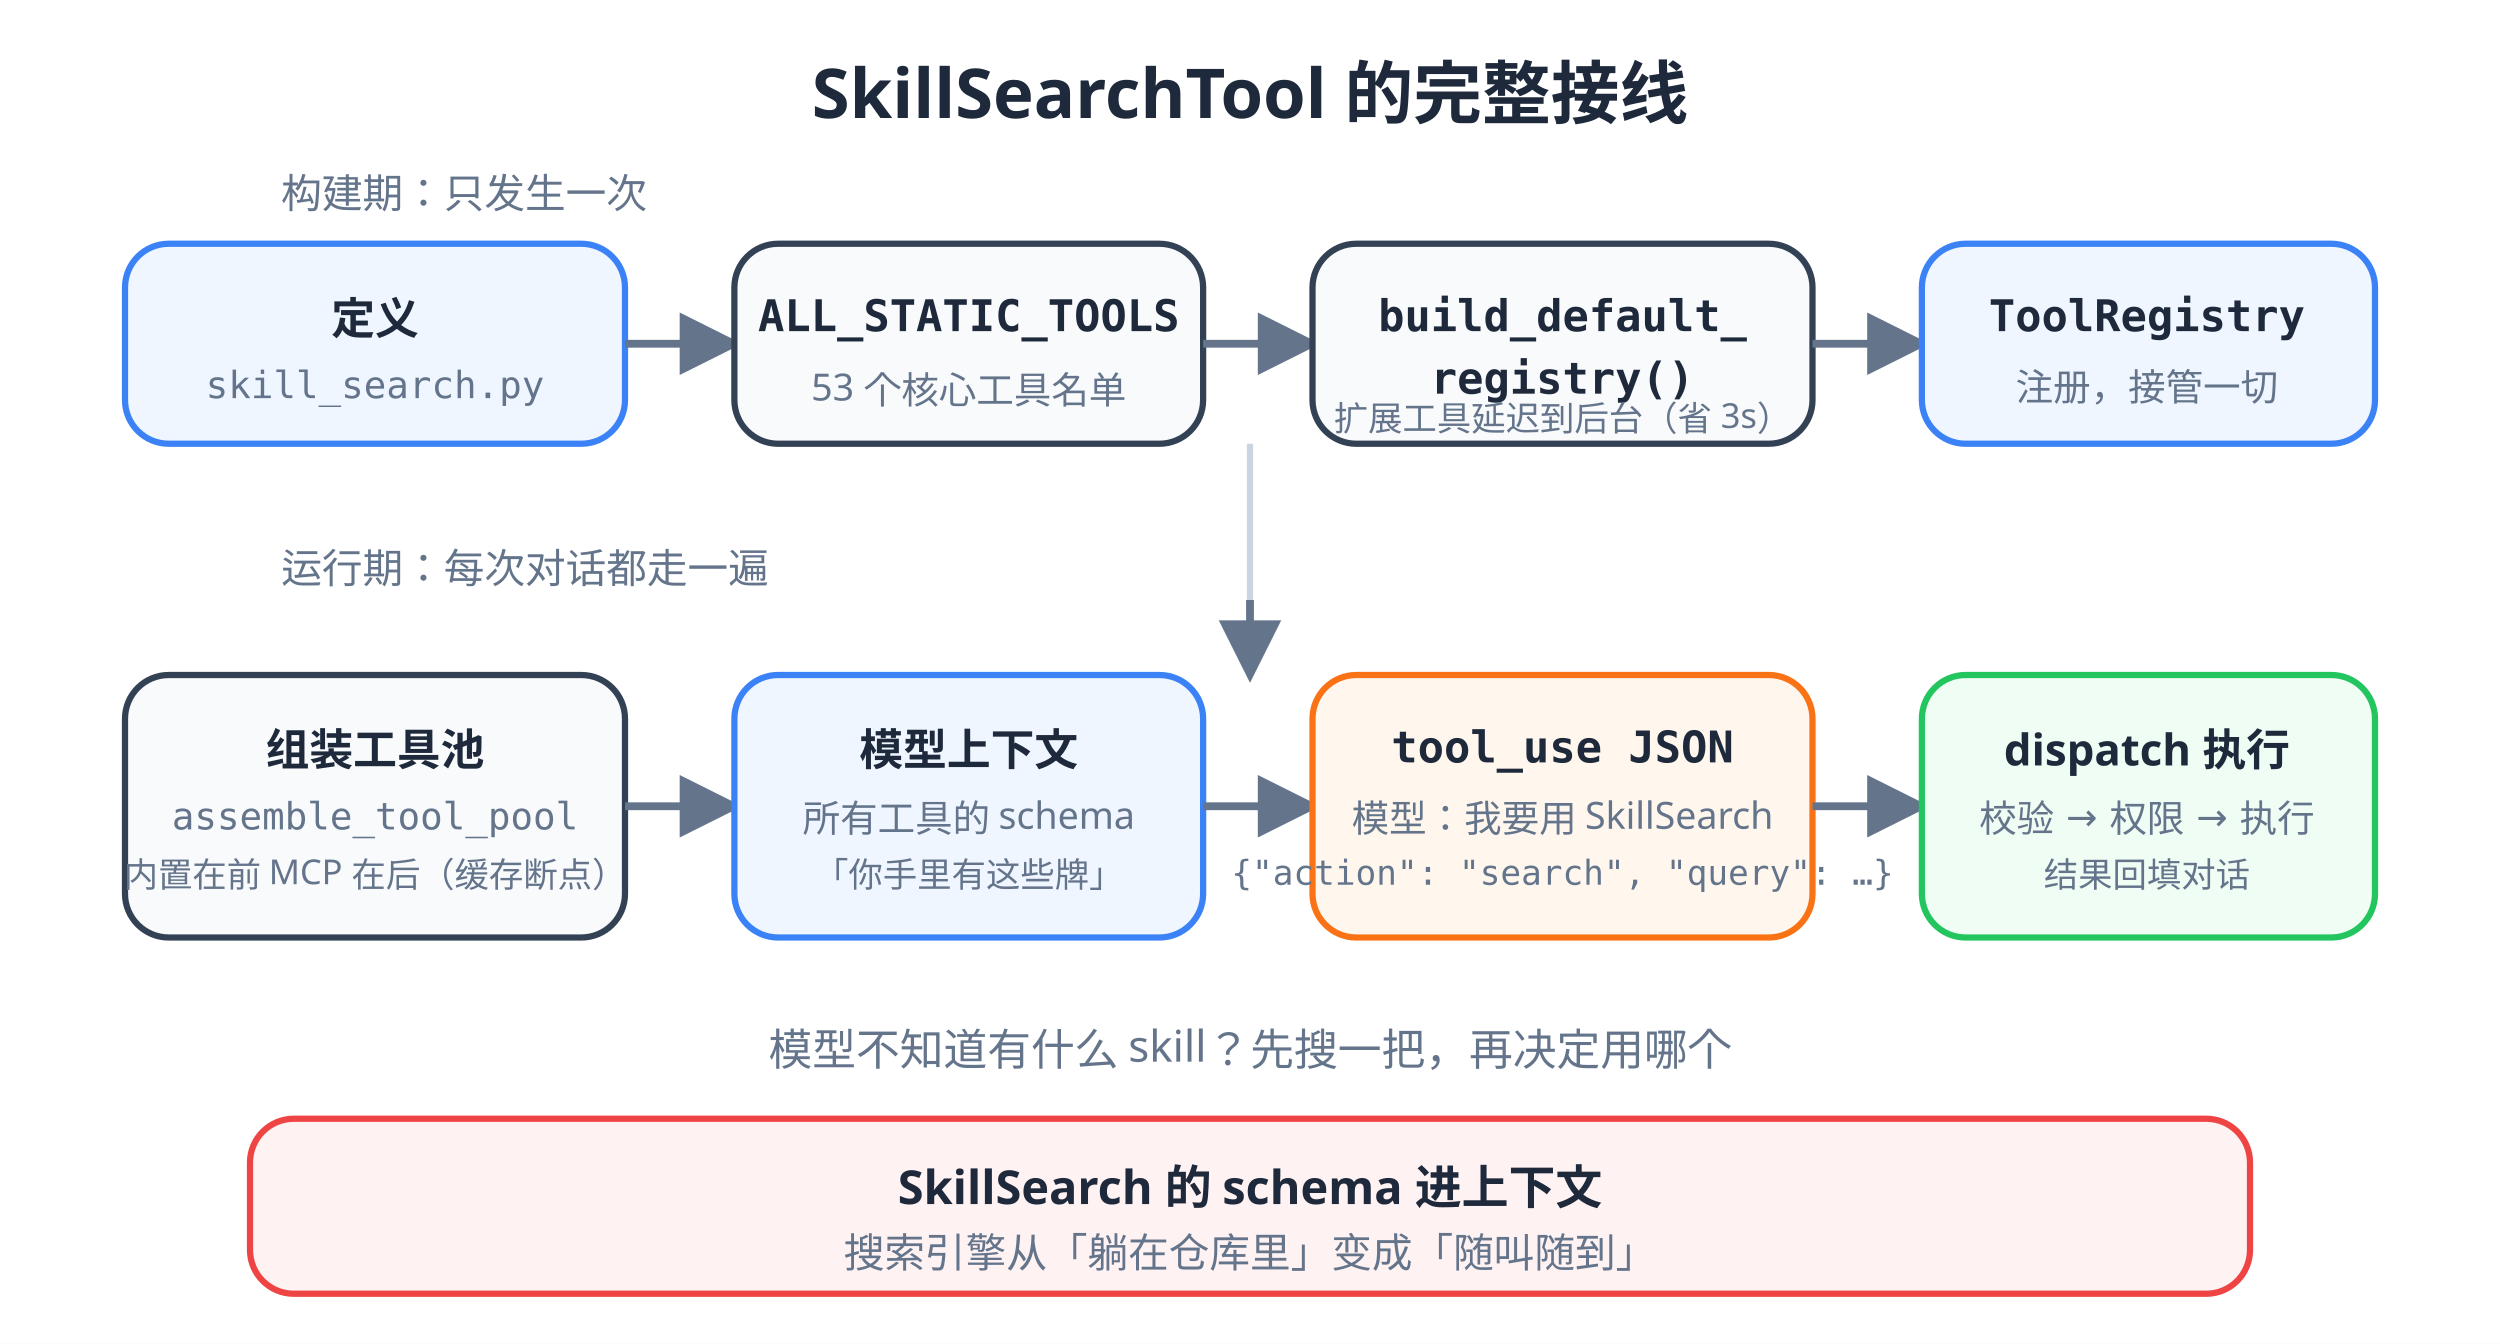
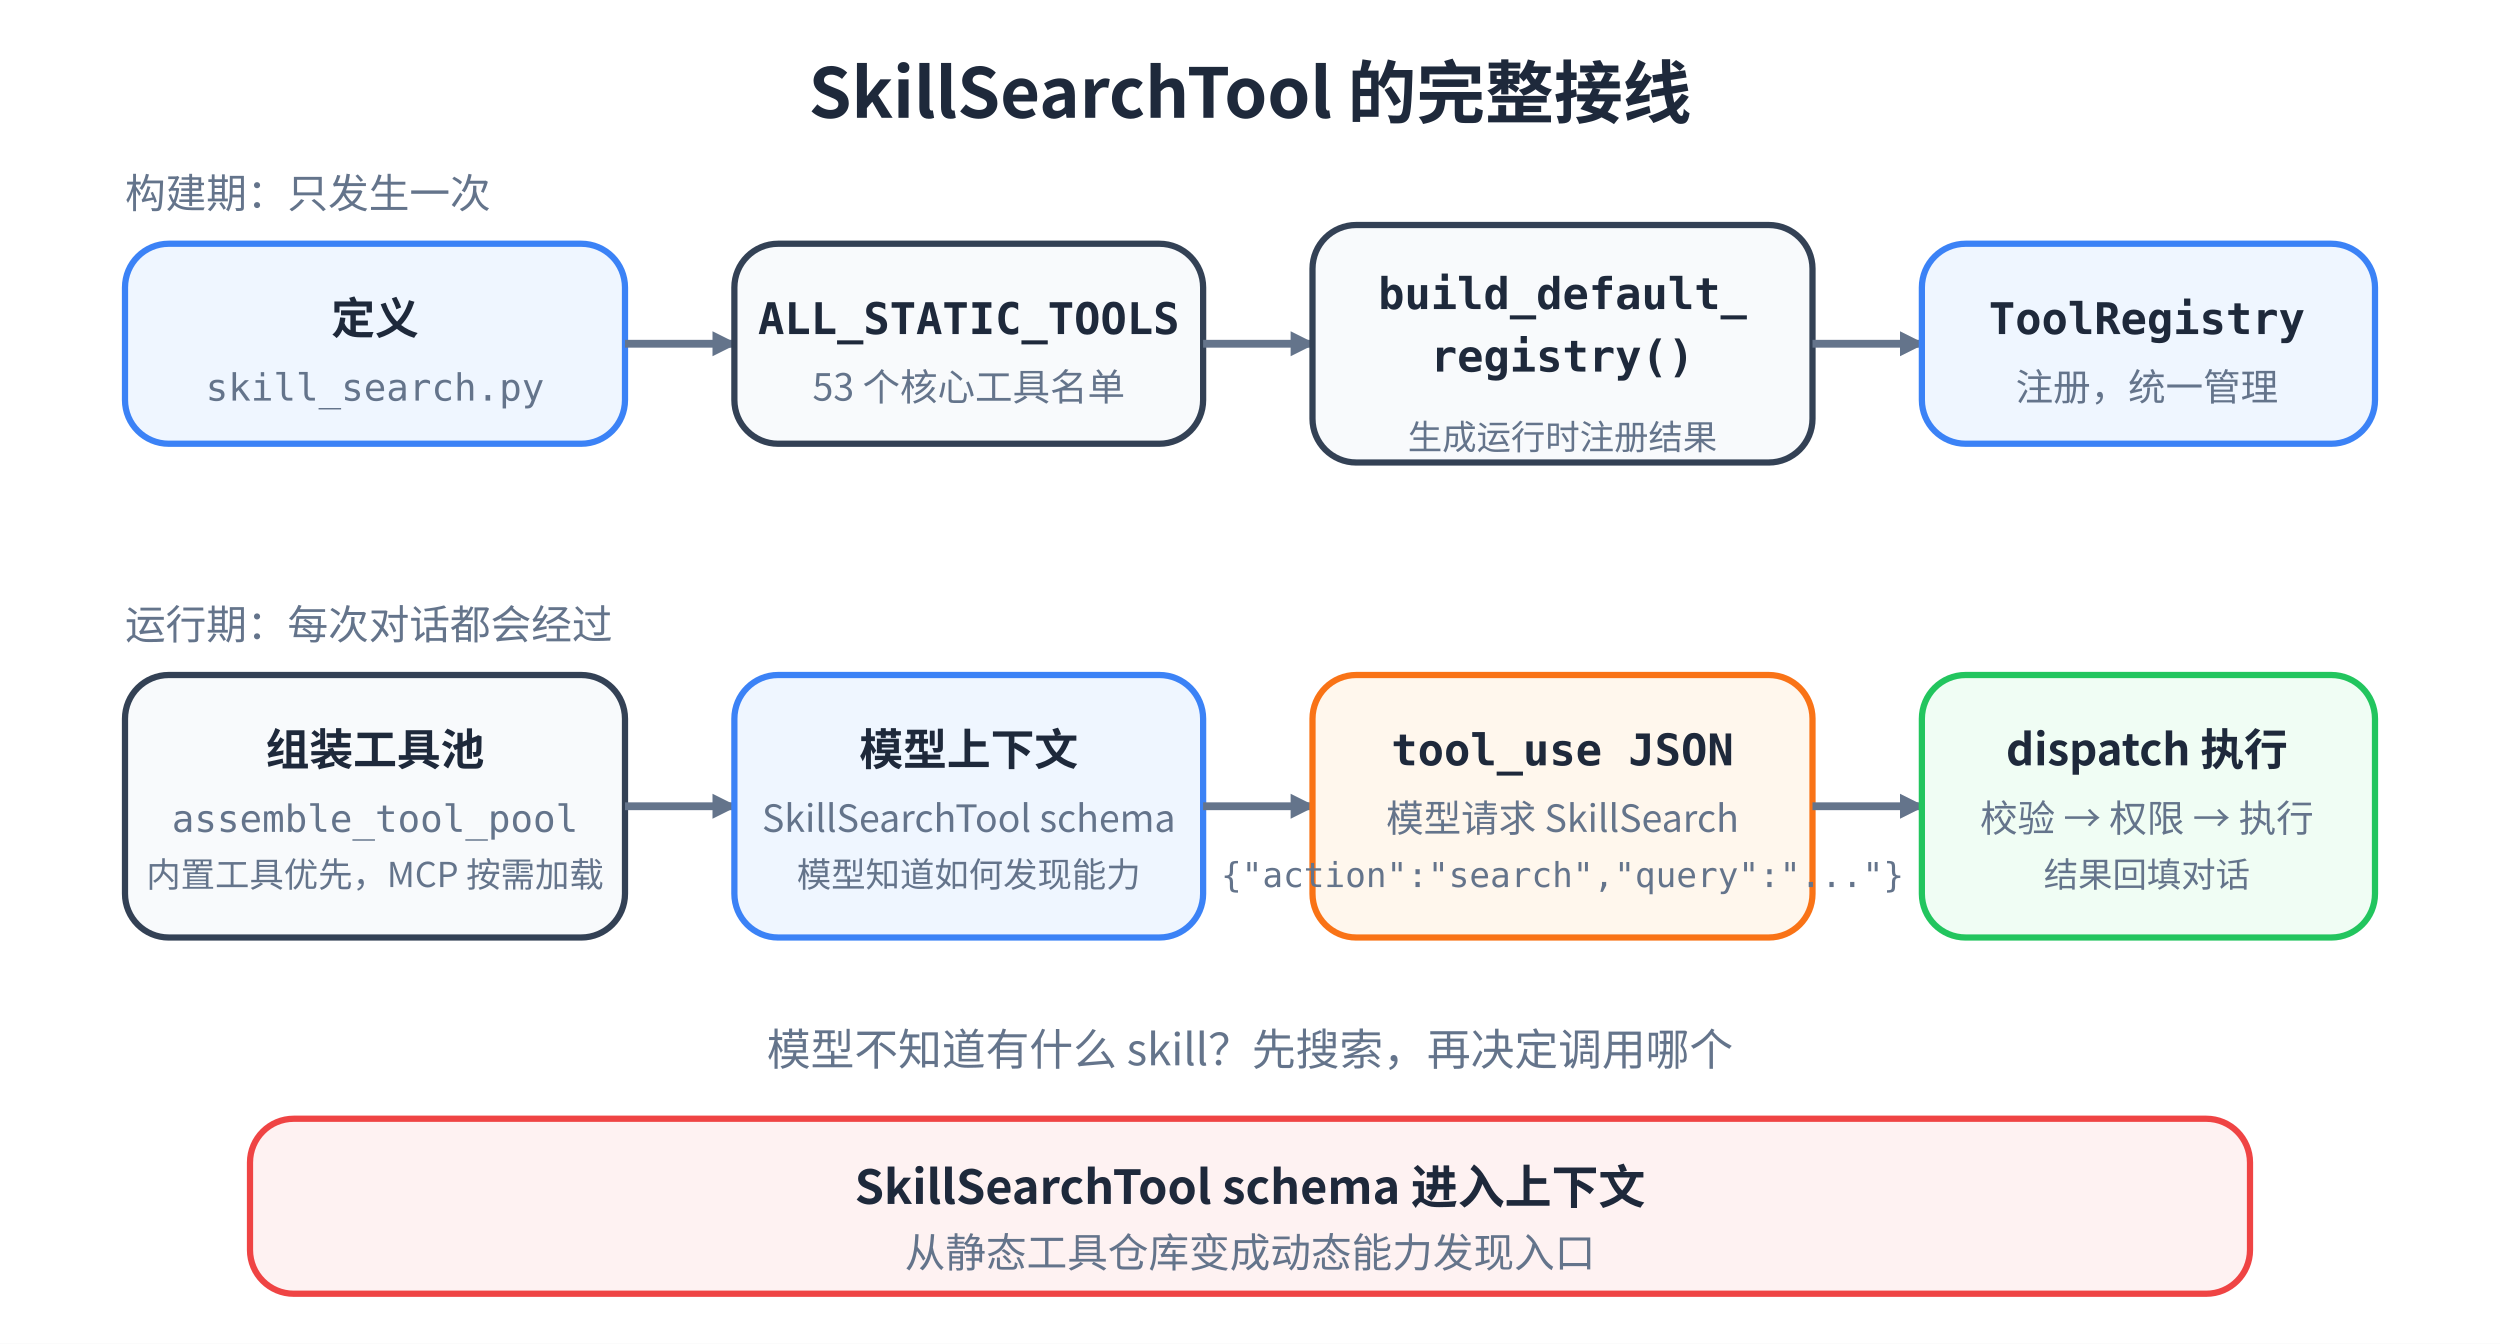
- <svg xmlns="http://www.w3.org/2000/svg" width="800" height="430" viewBox="0 0 800 430">
+ <svg xmlns="http://www.w3.org/2000/svg" width="800" height="430" viewBox="0 0 800 430" preserveAspectRatio="xMidYMid meet">
  <defs>
-     <marker id="arr" markerWidth="8" markerHeight="8" refX="7" refY="4" orient="auto">
+     <marker id="arr" markerWidth="8" markerHeight="8" refX="7" refY="4" orient="auto" markerUnits="userSpaceOnUse">
      <path d="M0,0 L8,4 L0,8 Z" fill="#64748b" />
    </marker>
  </defs>
  <rect width="800" height="430" fill="#ffffff" />
-   <text x="400" y="30" fill="#1e293b" dominant-baseline="middle" font-family="'PingFang SC','Microsoft YaHei',sans-serif" font-size="22" text-anchor="middle" style="font-weight:700">
+   <text x="400" y="30" fill="#1e293b" font-family="PingFang SC, Microsoft YaHei, Noto Sans CJK SC, sans-serif" font-size="22" text-anchor="middle" dy="0.35em" style="font-weight:700">
SkillSearchTool 的完整接线
</text>
-   <text x="90" y="62" fill="#64748b" dominant-baseline="middle" font-family="'PingFang SC','Microsoft YaHei',sans-serif" font-size="13" text-anchor="start">
+   <text x="40" y="62" fill="#64748b" font-family="PingFang SC, Microsoft YaHei, Noto Sans CJK SC, sans-serif" font-size="13" text-anchor="start" dy="0.35em">
构建期：只发生一次
</text>
  <rect width="160" height="64" x="40" y="78" fill="#eff6ff" stroke="#3b82f6" stroke-width="2" rx="14" />
-   <text x="120" y="102" fill="#1e293b" dominant-baseline="middle" font-family="'PingFang SC','Microsoft YaHei',sans-serif" font-size="14" text-anchor="middle" style="font-weight:700">
+   <text x="120" y="102" fill="#1e293b" font-family="PingFang SC, Microsoft YaHei, Noto Sans CJK SC, sans-serif" font-size="14" text-anchor="middle" dy="0.35em" style="font-weight:700">
定义
</text>
-   <text x="120" y="124" fill="#64748b" dominant-baseline="middle" font-family="monospace" font-size="12" text-anchor="middle">
+   <text x="120" y="124" fill="#64748b" font-family="monospace" font-size="12" text-anchor="middle" dy="0.35em">
skill_search.py
</text>
  <line x1="200" x2="235" y1="110" y2="110" stroke="#64748b" stroke-width="2.5" marker-end="url(#arr)" />
  <rect width="150" height="64" x="235" y="78" fill="#f8fafc" stroke="#334155" stroke-width="2" rx="14" />
-   <text x="310" y="102" fill="#1e293b" dominant-baseline="middle" font-family="monospace" font-size="14" text-anchor="middle" style="font-weight:700">
+   <text x="310" y="102" fill="#1e293b" font-family="monospace" font-size="14" text-anchor="middle" dy="0.35em" style="font-weight:700">
ALL_STATIC_TOOLS
</text>
-   <text x="310" y="124" fill="#64748b" dominant-baseline="middle" font-family="'PingFang SC','Microsoft YaHei',sans-serif" font-size="12" text-anchor="middle">
+   <text x="310" y="124" fill="#64748b" font-family="PingFang SC, Microsoft YaHei, Noto Sans CJK SC, sans-serif" font-size="12" text-anchor="middle" dy="0.35em">
53 个核心工具名单
</text>
  <line x1="385" x2="420" y1="110" y2="110" stroke="#64748b" stroke-width="2.5" marker-end="url(#arr)" />
-   <rect width="160" height="64" x="420" y="78" fill="#f8fafc" stroke="#334155" stroke-width="2" rx="14" />
-   <text x="500" y="102" fill="#1e293b" dominant-baseline="middle" font-family="monospace" font-size="14" text-anchor="middle" style="font-weight:700">
+   <rect width="160" height="76" x="420" y="72" fill="#f8fafc" stroke="#334155" stroke-width="2" rx="14" />
+   <text x="500" y="94" fill="#1e293b" font-family="monospace" font-size="14" text-anchor="middle" dy="0.35em" style="font-weight:700">
build_default_
</text>
-   <text x="500" y="122" fill="#1e293b" dominant-baseline="middle" font-family="monospace" font-size="14" text-anchor="middle" style="font-weight:700">
+   <text x="500" y="114" fill="#1e293b" font-family="monospace" font-size="14" text-anchor="middle" dy="0.35em" style="font-weight:700">
registry()
</text>
-   <text x="500" y="134" fill="#64748b" dominant-baseline="middle" font-family="'PingFang SC','Microsoft YaHei',sans-serif" font-size="11" text-anchor="middle">
- 扩展工具延迟到后台（省 3s）
+   <text x="500" y="140" fill="#64748b" font-family="PingFang SC, Microsoft YaHei, Noto Sans CJK SC, sans-serif" font-size="11" text-anchor="middle" dy="0.35em">
+ 生成运行时注册结果
</text>
  <line x1="580" x2="615" y1="110" y2="110" stroke="#64748b" stroke-width="2.5" marker-end="url(#arr)" />
  <rect width="145" height="64" x="615" y="78" fill="#eff6ff" stroke="#3b82f6" stroke-width="2" rx="14" />
-   <text x="687" y="102" fill="#1e293b" dominant-baseline="middle" font-family="monospace" font-size="14" text-anchor="middle" style="font-weight:700">
+   <text x="687" y="102" fill="#1e293b" font-family="monospace" font-size="14" text-anchor="middle" dy="0.35em" style="font-weight:700">
ToolRegistry
</text>
-   <text x="687" y="124" fill="#64748b" dominant-baseline="middle" font-family="'PingFang SC','Microsoft YaHei',sans-serif" font-size="12" text-anchor="middle">
- 注册，接管一切
+   <text x="687" y="124" fill="#64748b" font-family="PingFang SC, Microsoft YaHei, Noto Sans CJK SC, sans-serif" font-size="12" text-anchor="middle" dy="0.35em">
+ 注册，统一管理
</text>
-   <text x="90" y="182" fill="#64748b" dominant-baseline="middle" font-family="'PingFang SC','Microsoft YaHei',sans-serif" font-size="13" text-anchor="start">
- 运行期：每次对话都走一遍
+   <text x="40" y="200" fill="#64748b" font-family="PingFang SC, Microsoft YaHei, Noto Sans CJK SC, sans-serif" font-size="13" text-anchor="start" dy="0.35em">
+ 运行期：每次对话都会经过
</text>
-   <line x1="400" x2="400" y1="142" y2="192" stroke="#cbd5e1" stroke-width="2" />
-   <line x1="400" x2="400" y1="192" y2="216" stroke="#64748b" stroke-width="2.5" marker-end="url(#arr)" />
  <rect width="160" height="84" x="40" y="216" fill="#f8fafc" stroke="#334155" stroke-width="2" rx="14" />
-   <text x="120" y="240" fill="#1e293b" dominant-baseline="middle" font-family="'PingFang SC','Microsoft YaHei',sans-serif" font-size="14" text-anchor="middle" style="font-weight:700">
+   <text x="120" y="240" fill="#1e293b" font-family="PingFang SC, Microsoft YaHei, Noto Sans CJK SC, sans-serif" font-size="14" text-anchor="middle" dy="0.35em" style="font-weight:700">
组装工具池
</text>
-   <text x="120" y="262" fill="#64748b" dominant-baseline="middle" font-family="monospace" font-size="12" text-anchor="middle">
+   <text x="120" y="262" fill="#64748b" font-family="monospace" font-size="12" text-anchor="middle" dy="0.35em">
assemble_tool_pool
</text>
-   <text x="120" y="280" fill="#64748b" dominant-baseline="middle" font-family="'PingFang SC','Microsoft YaHei',sans-serif" font-size="11" text-anchor="middle">
- 内置在前 MCP 在后（缓存断点）
+   <text x="120" y="280" fill="#64748b" font-family="PingFang SC, Microsoft YaHei, Noto Sans CJK SC, sans-serif" font-size="11" text-anchor="middle" dy="0.35em">
+ 内置工具优先，MCP 按需加载
</text>
  <line x1="200" x2="235" y1="258" y2="258" stroke="#64748b" stroke-width="2.5" marker-end="url(#arr)" />
  <rect width="150" height="84" x="235" y="216" fill="#eff6ff" stroke="#3b82f6" stroke-width="2" rx="14" />
-   <text x="310" y="240" fill="#1e293b" dominant-baseline="middle" font-family="'PingFang SC','Microsoft YaHei',sans-serif" font-size="14" text-anchor="middle" style="font-weight:700">
+   <text x="310" y="240" fill="#1e293b" font-family="PingFang SC, Microsoft YaHei, Noto Sans CJK SC, sans-serif" font-size="14" text-anchor="middle" dy="0.35em" style="font-weight:700">
模型上下文
</text>
-   <text x="310" y="262" fill="#64748b" dominant-baseline="middle" font-family="'PingFang SC','Microsoft YaHei',sans-serif" font-size="12" text-anchor="middle">
- 所有工具的 schema
+   <text x="310" y="262" fill="#64748b" font-family="PingFang SC, Microsoft YaHei, Noto Sans CJK SC, sans-serif" font-size="12" text-anchor="middle" dy="0.35em">
+ SkillSearchTool schema
</text>
-   <text x="310" y="280" fill="#64748b" dominant-baseline="middle" font-family="'PingFang SC','Microsoft YaHei',sans-serif" font-size="11" text-anchor="middle">
- 「你手里有这些牌」
+   <text x="310" y="280" fill="#64748b" font-family="PingFang SC, Microsoft YaHei, Noto Sans CJK SC, sans-serif" font-size="11" text-anchor="middle" dy="0.35em">
+ 模型知道如何发现能力
</text>
  <line x1="385" x2="420" y1="258" y2="258" stroke="#64748b" stroke-width="2.5" marker-end="url(#arr)" />
  <rect width="160" height="84" x="420" y="216" fill="#fff7ed" stroke="#f97316" stroke-width="2" rx="14" />
-   <text x="500" y="240" fill="#1e293b" dominant-baseline="middle" font-family="monospace" font-size="14" text-anchor="middle" style="font-weight:700">
+   <text x="500" y="240" fill="#1e293b" font-family="monospace" font-size="14" text-anchor="middle" dy="0.35em" style="font-weight:700">
tool_use JSON
</text>
-   <text x="500" y="262" fill="#64748b" dominant-baseline="middle" font-family="'PingFang SC','Microsoft YaHei',sans-serif" font-size="12" text-anchor="middle">
- 模型：我要用 SkillSearch
+   <text x="500" y="262" fill="#64748b" font-family="PingFang SC, Microsoft YaHei, Noto Sans CJK SC, sans-serif" font-size="12" text-anchor="middle" dy="0.35em">
+ 模型请求 SkillSearch
</text>
-   <text x="500" y="280" fill="#64748b" dominant-baseline="middle" font-family="monospace" font-size="11" text-anchor="middle">
- {"action": "search", "query": …}
+   <text x="500" y="280" fill="#64748b" font-family="monospace" font-size="11" text-anchor="middle" dy="0.35em">
+ {"action":"search","query":"..."}
</text>
  <line x1="580" x2="615" y1="258" y2="258" stroke="#64748b" stroke-width="2.5" marker-end="url(#arr)" />
  <rect width="145" height="84" x="615" y="216" fill="#f0fdf4" stroke="#22c55e" stroke-width="2" rx="14" />
-   <text x="687" y="240" fill="#1e293b" dominant-baseline="middle" font-family="'PingFang SC','Microsoft YaHei',sans-serif" font-size="14" text-anchor="middle" style="font-weight:700">
+   <text x="687" y="240" fill="#1e293b" font-family="PingFang SC, Microsoft YaHei, Noto Sans CJK SC, sans-serif" font-size="14" text-anchor="middle" dy="0.35em" style="font-weight:700">
dispatch 执行
</text>
-   <text x="687" y="262" fill="#64748b" dominant-baseline="middle" font-family="'PingFang SC','Microsoft YaHei',sans-serif" font-size="12" text-anchor="middle">
+   <text x="687" y="262" fill="#64748b" font-family="PingFang SC, Microsoft YaHei, Noto Sans CJK SC, sans-serif" font-size="12" text-anchor="middle" dy="0.35em">
校验 → 权限 → 执行
</text>
-   <text x="687" y="280" fill="#64748b" dominant-baseline="middle" font-family="'PingFang SC','Microsoft YaHei',sans-serif" font-size="11" text-anchor="middle">
+   <text x="687" y="280" fill="#64748b" font-family="PingFang SC, Microsoft YaHei, Noto Sans CJK SC, sans-serif" font-size="11" text-anchor="middle" dy="0.35em">
结果回填对话
</text>
-   <text x="400" y="336" fill="#64748b" dominant-baseline="middle" font-family="'PingFang SC','Microsoft YaHei',sans-serif" font-size="14" text-anchor="middle">
- 模型不知道有什么 skill？先搜一把，再决定用哪个
+   <text x="400" y="336" fill="#64748b" font-family="PingFang SC, Microsoft YaHei, Noto Sans CJK SC, sans-serif" font-size="14" text-anchor="middle" dy="0.35em">
+ 模型不知道有什么 skill？先搜索，再决定调用哪个
</text>
  <rect width="640" height="56" x="80" y="358" fill="#fef2f2" stroke="#ef4444" stroke-width="2" rx="14" />
-   <text x="400" y="380" fill="#1e293b" dominant-baseline="middle" font-family="'PingFang SC','Microsoft YaHei',sans-serif" font-size="15" text-anchor="middle" style="font-weight:700">
- SkillSearch 的 schema 进上下文
+   <text x="400" y="380" fill="#1e293b" font-family="PingFang SC, Microsoft YaHei, Noto Sans CJK SC, sans-serif" font-size="15" text-anchor="middle" dy="0.35em" style="font-weight:700">
+ SkillSearchTool schema 进入上下文
</text>
-   <text x="400" y="401" fill="#64748b" dominant-baseline="middle" font-family="'PingFang SC','Microsoft YaHei',sans-serif" font-size="13" text-anchor="middle">
- 搜索引擎从「躺在仓库里」变成「随叫随到」
+   <text x="400" y="401" fill="#64748b" font-family="PingFang SC, Microsoft YaHei, Noto Sans CJK SC, sans-serif" font-size="13" text-anchor="middle" dy="0.35em">
+ 从静态工具仓库变成动态能力发现入口
</text>
</svg>
